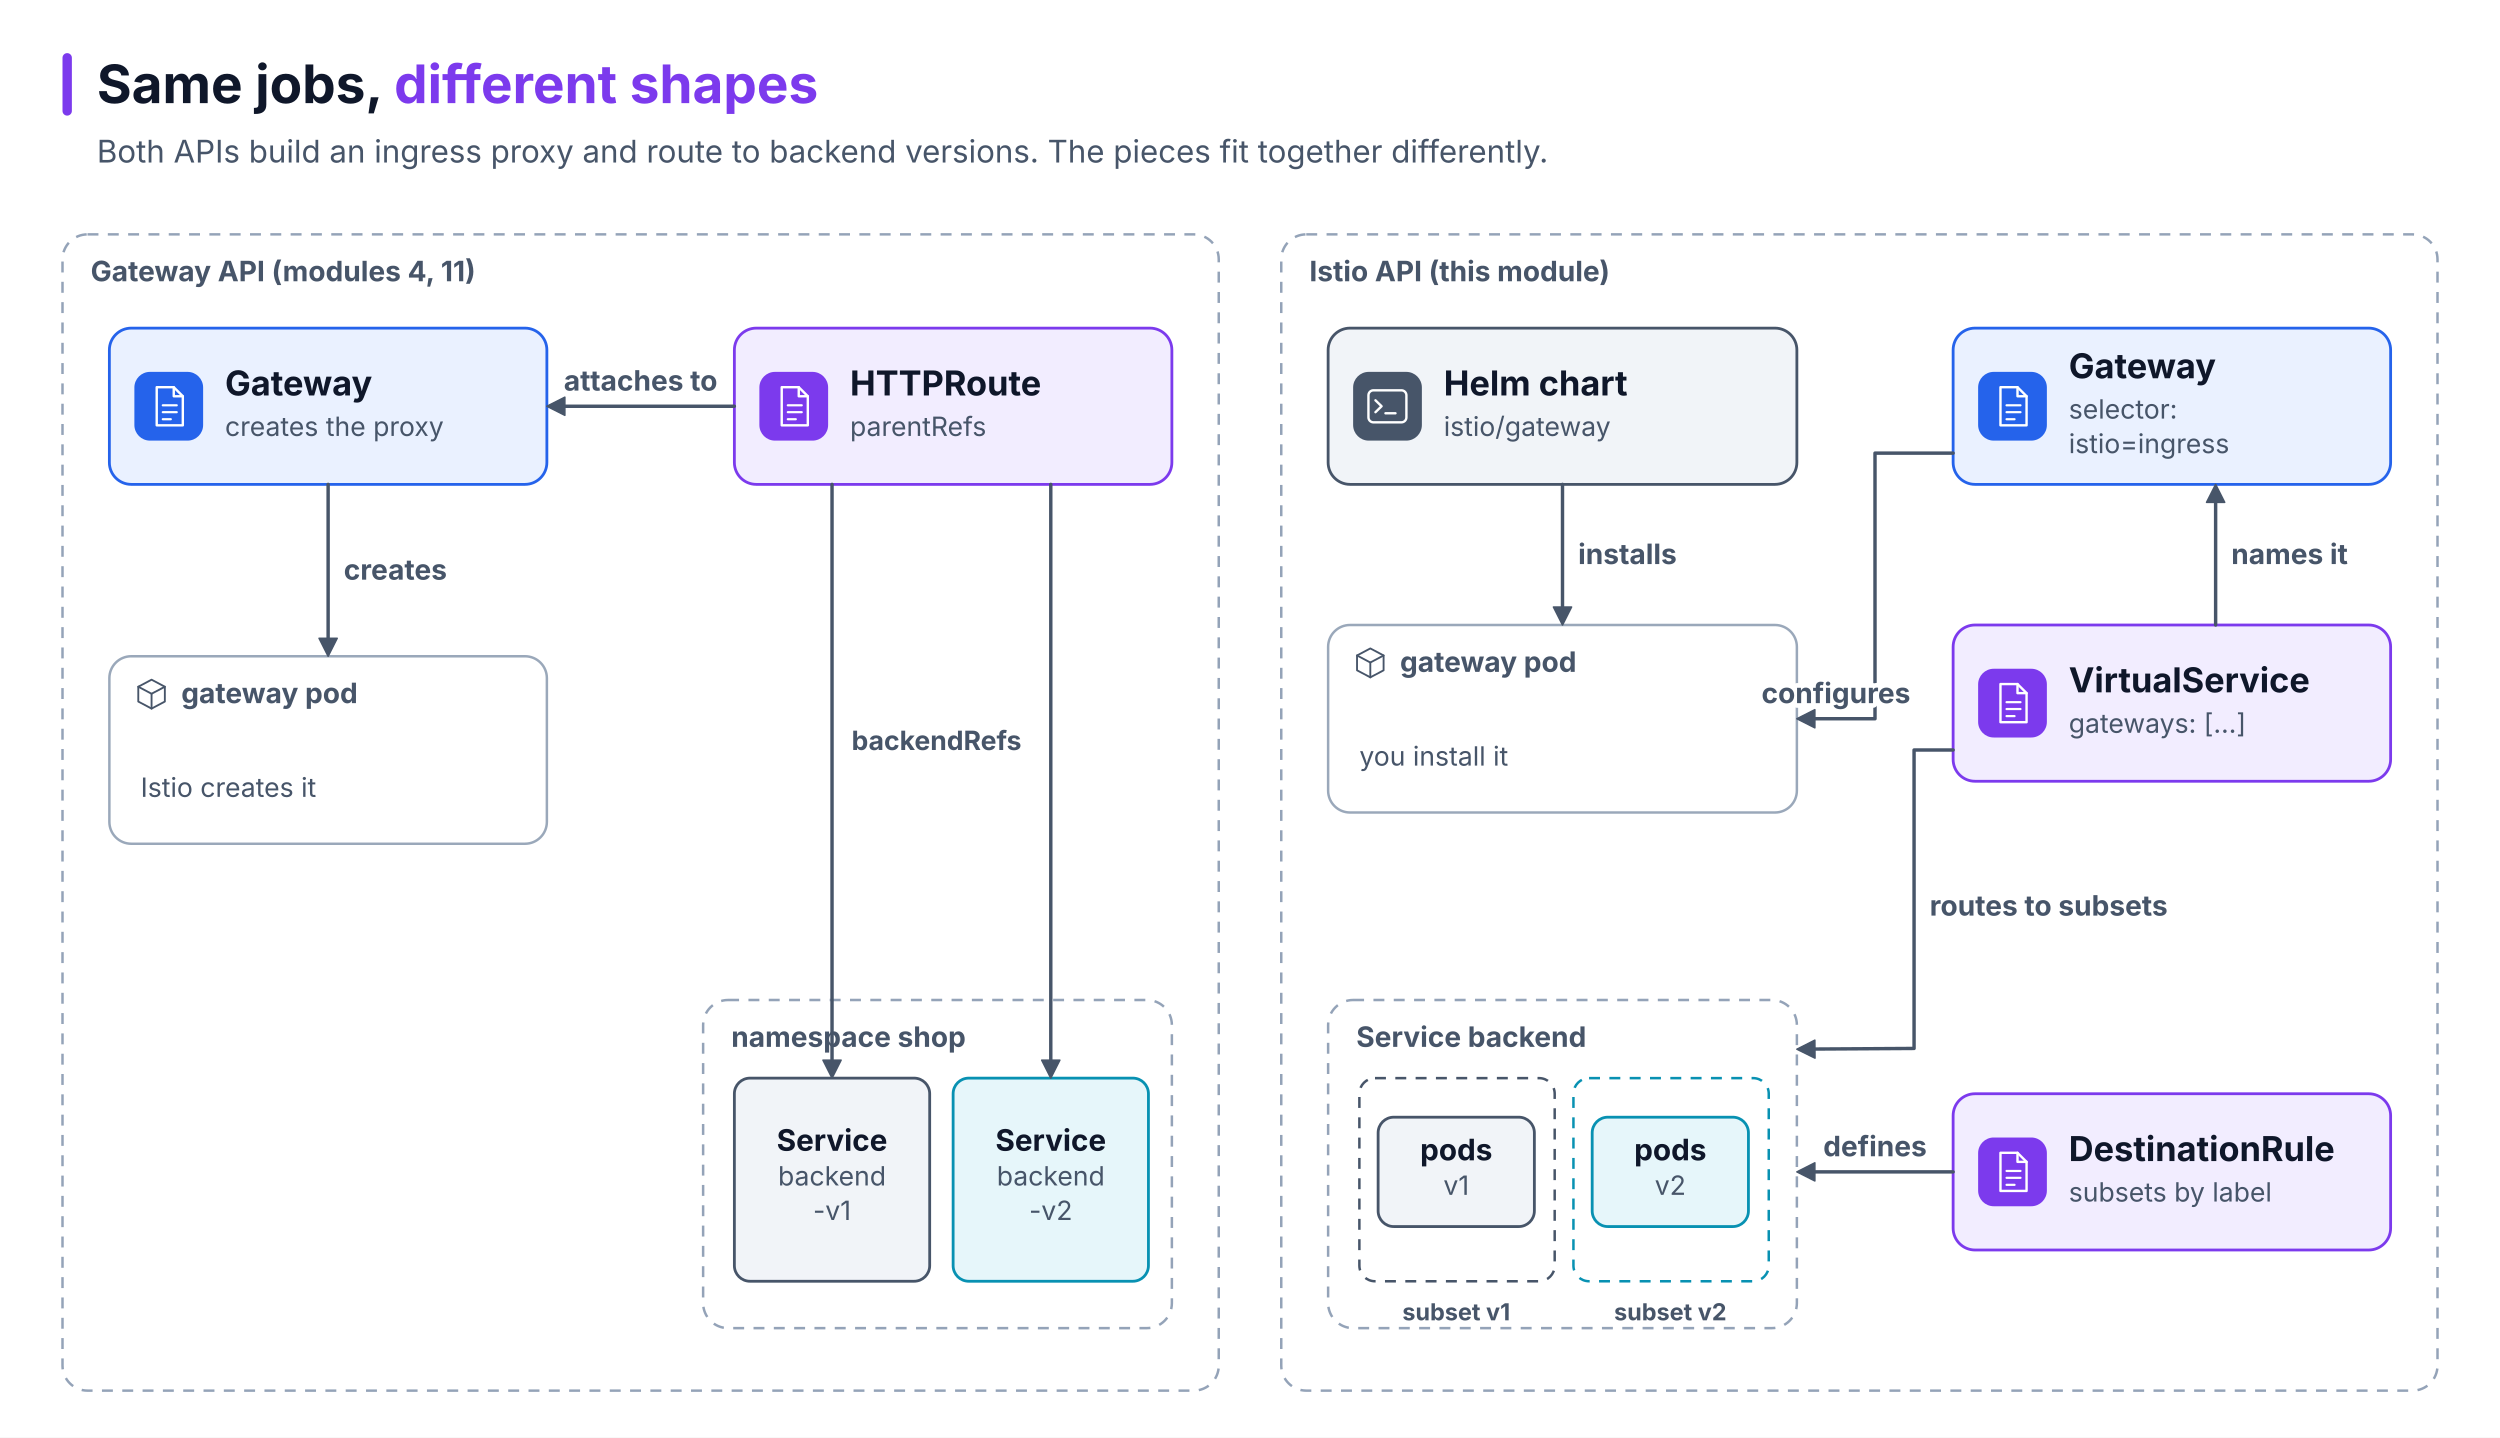
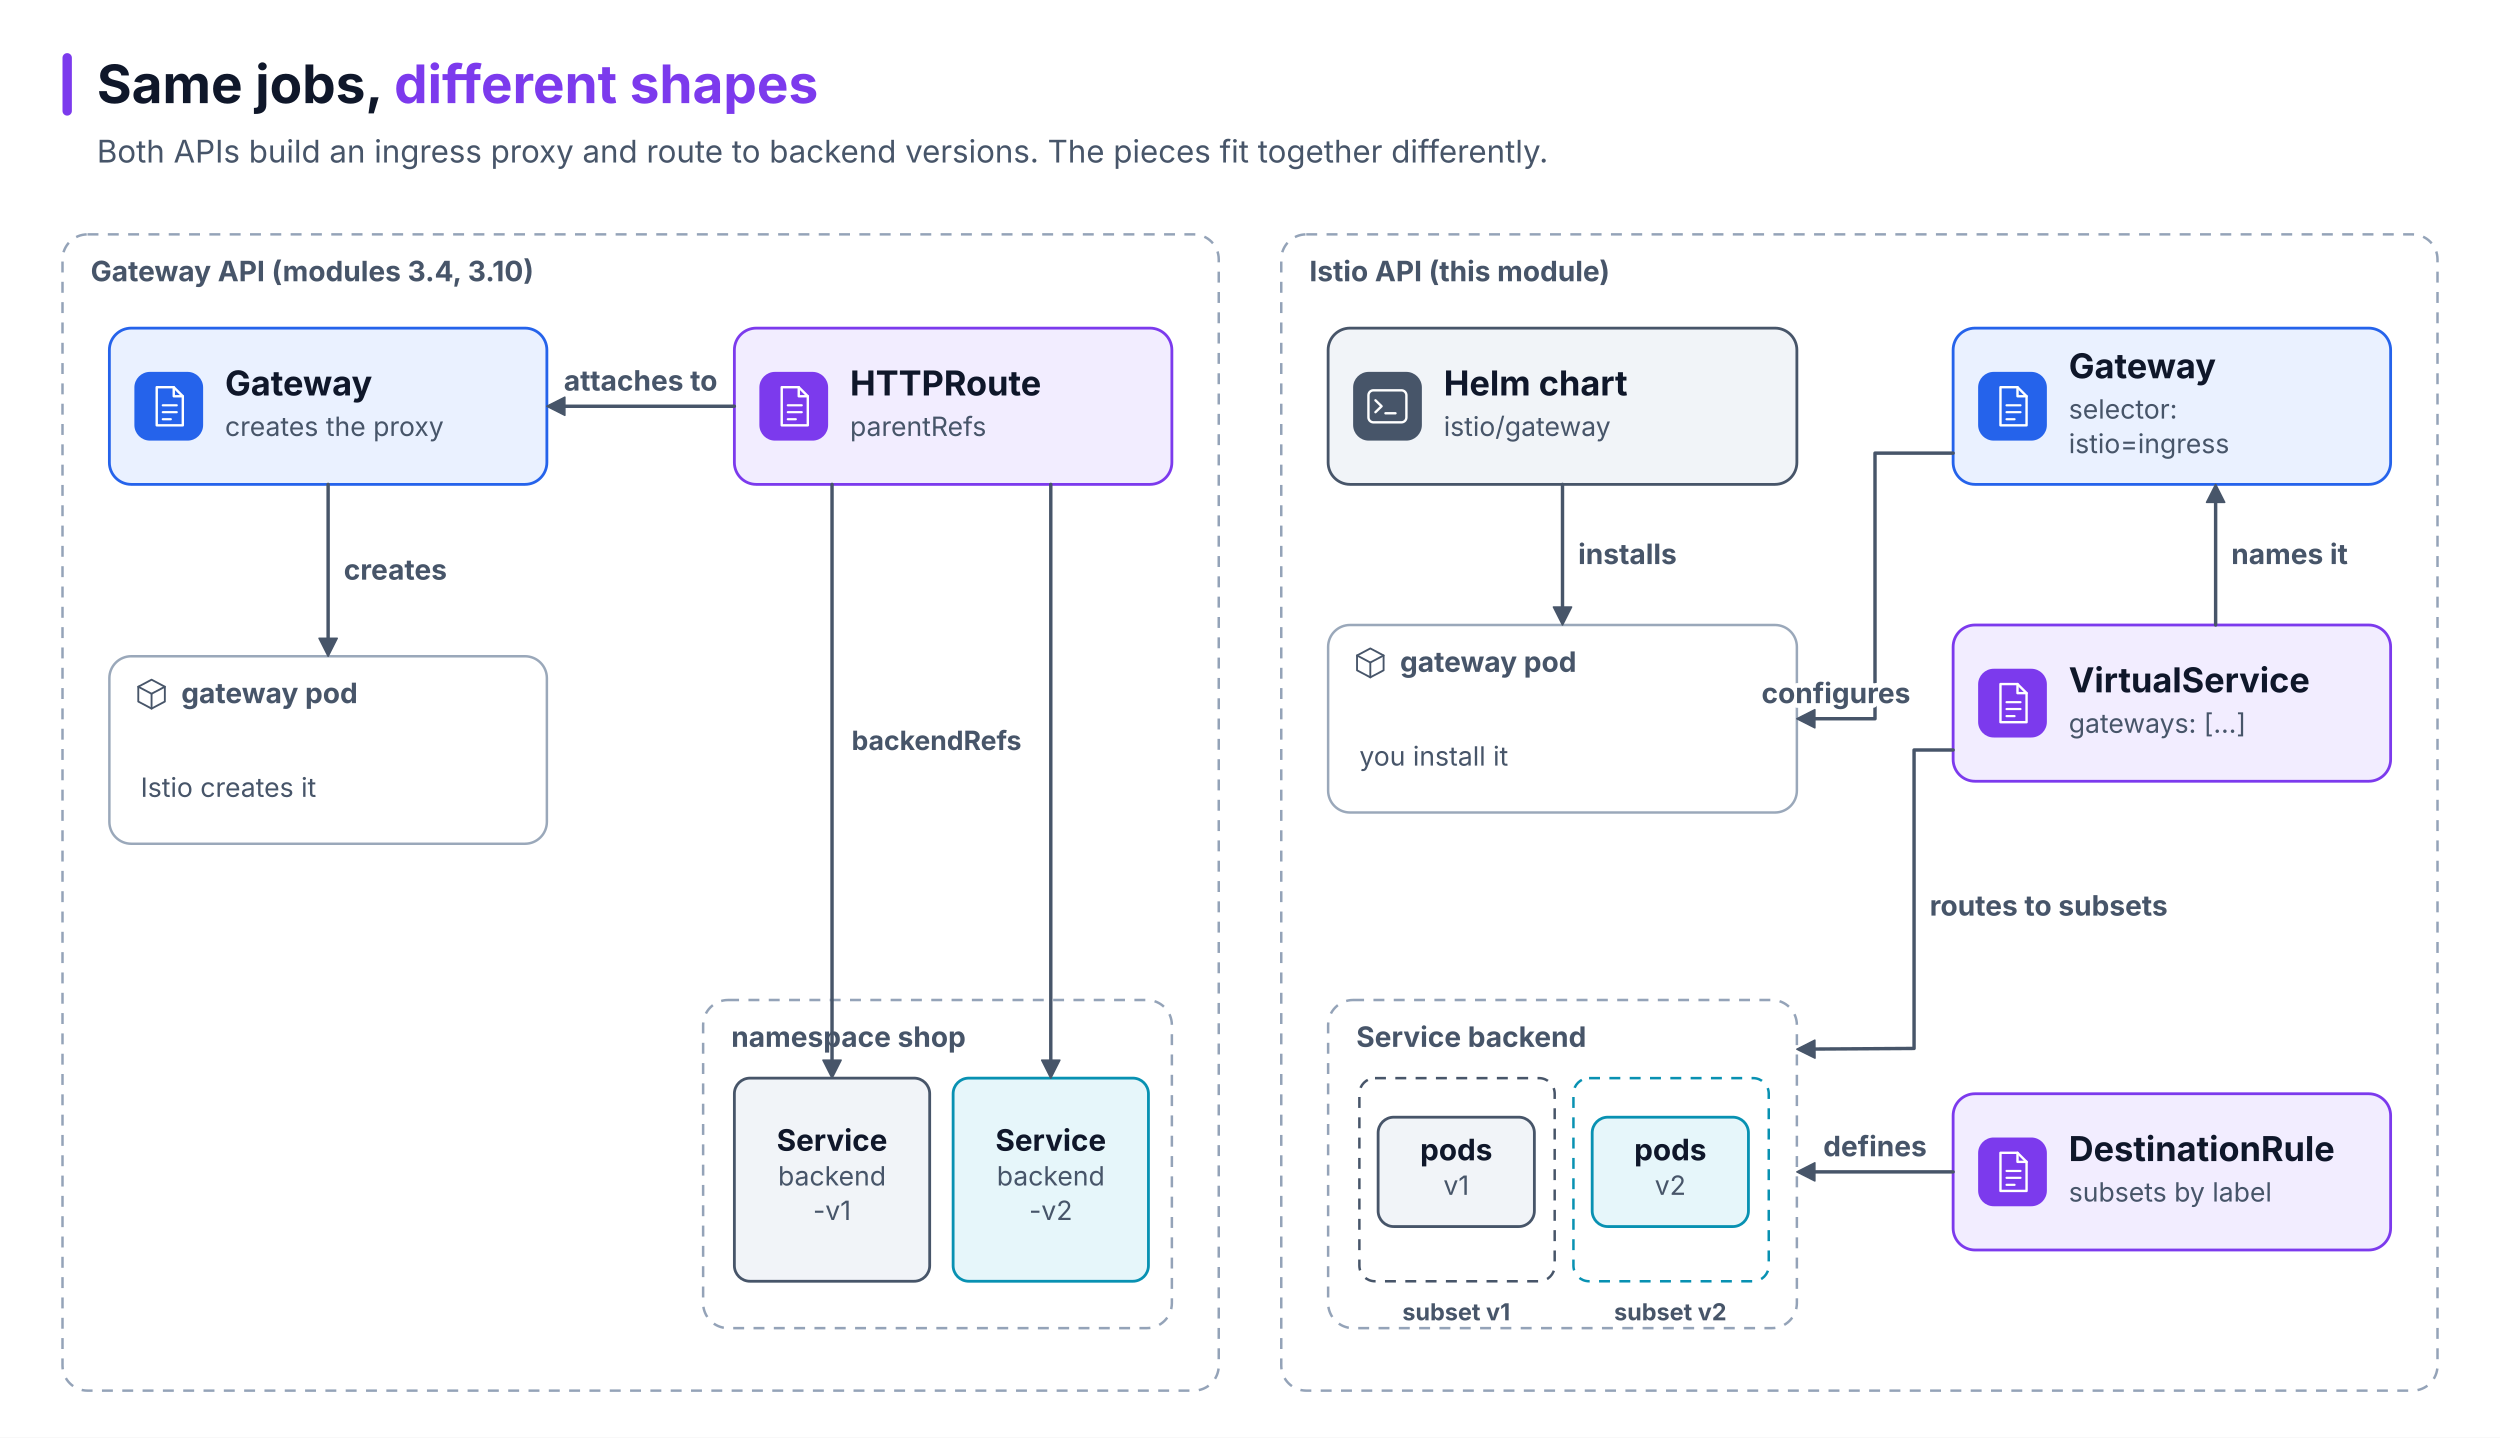
<svg xmlns="http://www.w3.org/2000/svg" width="1600" height="920" viewBox="0 0 1600 920" font-family="Inter, -apple-system, 'Segoe UI', Helvetica, Arial, sans-serif">
  <rect width="1600" height="920" fill="#ffffff" />
  <rect x="40.0" y="34.0" width="6.0" height="40.0" rx="3.0" fill="#7c3aed" stroke="none" />
  <text x="62" y="66" font-size="34" font-weight="700" fill="#0f172a">Same jobs, <tspan fill="#7c3aed">different shapes</tspan>
  </text>
  <text x="62.0" y="104.0" font-size="20.0" fill="#475569" text-anchor="start">Both APIs build an ingress proxy and route to backend versions. The pieces fit together differently.</text>
  <rect x="40.0" y="150.0" width="740.0" height="740.0" rx="16.0" fill="none" stroke="#94a3b8" stroke-width="1.6" stroke-dasharray="7 6" />
-   <text x="58.0" y="180.0" font-size="18.0" fill="#475569" font-weight="700" text-anchor="start">Gateway API (modules 4, 11)</text>
+   <text x="58.0" y="180.0" font-size="18.0" fill="#475569" font-weight="700" text-anchor="start">Gateway API (modules 3.4, 3.10)</text>
  <rect x="70.0" y="210.0" width="280.0" height="100.0" rx="14.0" fill="#eaf1ff" stroke="#2563eb" stroke-width="1.8" />
  <rect x="86.0" y="238.0" width="44.0" height="44.0" rx="10.0" fill="#2563eb" stroke="none" />
  <polygon points="100.3,247.8 111.2,247.8 117.0,253.6 117.0,272.2 100.3,272.2" fill="none" stroke="#ffffff" stroke-width="1.54" stroke-linejoin="round" />
  <polyline points="111.2,247.8 111.2,253.6 117.0,253.6" fill="none" stroke="#ffffff" stroke-width="1.54" stroke-linecap="round" stroke-linejoin="round" />
  <polyline points="104.2,259.4 113.1,259.4" fill="none" stroke="#ffffff" stroke-width="1.41" stroke-linecap="round" stroke-linejoin="round" />
  <polyline points="104.2,263.8 113.1,263.8" fill="none" stroke="#ffffff" stroke-width="1.41" stroke-linecap="round" stroke-linejoin="round" />
  <polyline points="104.2,268.3 109.3,268.3" fill="none" stroke="#ffffff" stroke-width="1.41" stroke-linecap="round" stroke-linejoin="round" />
  <text x="144.0" y="253.1" font-size="22.0" fill="#0f172a" font-weight="700" text-anchor="start">Gateway</text>
  <text x="144.0" y="279.0" font-size="17.0" fill="#475569" text-anchor="start">creates the proxy</text>
  <rect x="470.0" y="210.0" width="280.0" height="100.0" rx="14.0" fill="#f2edff" stroke="#7c3aed" stroke-width="1.8" />
  <rect x="486.0" y="238.0" width="44.0" height="44.0" rx="10.0" fill="#7c3aed" stroke="none" />
  <polygon points="500.3,247.8 511.2,247.8 517.0,253.6 517.0,272.2 500.3,272.2" fill="none" stroke="#ffffff" stroke-width="1.54" stroke-linejoin="round" />
  <polyline points="511.2,247.8 511.2,253.6 517.0,253.6" fill="none" stroke="#ffffff" stroke-width="1.54" stroke-linecap="round" stroke-linejoin="round" />
  <polyline points="504.2,259.4 513.1,259.4" fill="none" stroke="#ffffff" stroke-width="1.41" stroke-linecap="round" stroke-linejoin="round" />
  <polyline points="504.2,263.8 513.1,263.8" fill="none" stroke="#ffffff" stroke-width="1.41" stroke-linecap="round" stroke-linejoin="round" />
  <polyline points="504.2,268.3 509.3,268.3" fill="none" stroke="#ffffff" stroke-width="1.41" stroke-linecap="round" stroke-linejoin="round" />
  <text x="544.0" y="253.1" font-size="22.0" fill="#0f172a" font-weight="700" text-anchor="start">HTTPRoute</text>
  <text x="544.0" y="279.0" font-size="17.0" fill="#475569" text-anchor="start">parentRefs</text>
  <rect x="70.0" y="420.0" width="280.0" height="120.0" rx="14.0" fill="#ffffff" stroke="#9aa8ba" stroke-width="1.6" />
  <polygon points="97.0,435.0 105.5,439.5 105.5,449.0 97.0,453.5 88.5,449.0 88.5,439.5" fill="none" stroke="#475569" stroke-width="1.20" stroke-linejoin="round" />
  <polyline points="88.5,439.5 97.0,444.0 105.5,439.5" fill="none" stroke="#475569" stroke-width="1.20" stroke-linecap="round" stroke-linejoin="round" />
  <polyline points="97.0,444.0 97.0,453.5" fill="none" stroke="#475569" stroke-width="1.20" stroke-linecap="round" stroke-linejoin="round" />
  <text x="116.0" y="450.0" font-size="18.0" fill="#475569" font-weight="700" text-anchor="start">gateway pod</text>
  <text x="90.0" y="510.0" font-size="17.0" fill="#475569" text-anchor="start">Istio creates it</text>
  <polyline points="210.0,310.0 210.0,410.5" fill="none" stroke="#475569" stroke-width="2.20" stroke-linecap="round" stroke-linejoin="round" />
  <polygon points="210.0,420.0 204.2,408.5 215.8,408.5" fill="#475569" stroke="#475569" stroke-width="1" stroke-linejoin="round" />
  <text x="220.0" y="371.0" font-size="18.0" fill="#475569" font-weight="700" stroke="#ffffff" stroke-width="6" stroke-linejoin="round" paint-order="stroke" text-anchor="start">creates</text>
  <polyline points="470.0,260.0 359.5,260.0" fill="none" stroke="#475569" stroke-width="2.20" stroke-linecap="round" stroke-linejoin="round" />
  <polygon points="350.0,260.0 361.5,254.2 361.5,265.8" fill="#475569" stroke="#475569" stroke-width="1" stroke-linejoin="round" />
  <text x="410.0" y="250.0" font-size="18.0" fill="#475569" font-weight="700" stroke="#ffffff" stroke-width="6" stroke-linejoin="round" paint-order="stroke" text-anchor="middle">attaches to</text>
  <rect x="450.0" y="640.0" width="300.0" height="210.0" rx="16.0" fill="none" stroke="#94a3b8" stroke-width="1.6" stroke-dasharray="7 6" />
  <text x="468.0" y="670.0" font-size="18.0" fill="#475569" font-weight="700" text-anchor="start">namespace shop</text>
  <rect x="470.0" y="690.0" width="125.0" height="130.0" rx="10.0" fill="#f1f4f8" stroke="#475569" stroke-width="1.8" />
  <text x="532.5" y="736.5" font-size="19.0" fill="#0f172a" font-weight="700" text-anchor="middle">Service</text>
  <text x="532.5" y="758.7" font-size="17.0" fill="#475569" text-anchor="middle">backend</text>
  <text x="532.5" y="780.8" font-size="17.0" fill="#475569" text-anchor="middle">-v1</text>
  <rect x="610.0" y="690.0" width="125.0" height="130.0" rx="10.0" fill="#e6f6fa" stroke="#0891b2" stroke-width="1.8" />
  <text x="672.5" y="736.5" font-size="19.0" fill="#0f172a" font-weight="700" text-anchor="middle">Service</text>
  <text x="672.5" y="758.7" font-size="17.0" fill="#475569" text-anchor="middle">backend</text>
  <text x="672.5" y="780.8" font-size="17.0" fill="#475569" text-anchor="middle">-v2</text>
  <polyline points="532.5,310.0 532.5,680.5" fill="none" stroke="#475569" stroke-width="2.20" stroke-linecap="round" stroke-linejoin="round" />
  <polygon points="532.5,690.0 526.7,678.5 538.3,678.5" fill="#475569" stroke="#475569" stroke-width="1" stroke-linejoin="round" />
  <polyline points="672.5,310.0 672.5,680.5" fill="none" stroke="#475569" stroke-width="2.20" stroke-linecap="round" stroke-linejoin="round" />
  <polygon points="672.5,690.0 666.7,678.5 678.3,678.5" fill="#475569" stroke="#475569" stroke-width="1" stroke-linejoin="round" />
  <text x="545.0" y="480.0" font-size="17.0" fill="#475569" font-weight="700" stroke="#ffffff" stroke-width="6" stroke-linejoin="round" paint-order="stroke" text-anchor="start">backendRefs</text>
  <rect x="820.0" y="150.0" width="740.0" height="740.0" rx="16.0" fill="none" stroke="#94a3b8" stroke-width="1.6" stroke-dasharray="7 6" />
  <text x="838.0" y="180.0" font-size="18.0" fill="#475569" font-weight="700" text-anchor="start">Istio API (this module)</text>
  <rect x="850.0" y="210.0" width="300.0" height="100.0" rx="14.0" fill="#f1f4f8" stroke="#475569" stroke-width="1.8" />
  <rect x="866.0" y="238.0" width="44.0" height="44.0" rx="10.0" fill="#475569" stroke="none" />
  <rect x="875.8" y="249.8" width="24.3" height="20.5" rx="3.2" fill="none" stroke="#ffffff" stroke-width="1.536" />
  <polyline points="880.3,256.2 884.2,260.0 880.3,263.8" fill="none" stroke="#ffffff" stroke-width="1.54" stroke-linecap="round" stroke-linejoin="round" />
  <polyline points="886.7,264.5 893.1,264.5" fill="none" stroke="#ffffff" stroke-width="1.54" stroke-linecap="round" stroke-linejoin="round" />
  <text x="924.0" y="253.1" font-size="22.0" fill="#0f172a" font-weight="700" text-anchor="start">Helm chart</text>
  <text x="924.0" y="279.0" font-size="17.0" fill="#475569" text-anchor="start">istio/gateway</text>
  <rect x="1250.0" y="210.0" width="280.0" height="100.0" rx="14.0" fill="#eaf1ff" stroke="#2563eb" stroke-width="1.8" />
  <rect x="1266.0" y="238.0" width="44.0" height="44.0" rx="10.0" fill="#2563eb" stroke="none" />
  <polygon points="1280.3,247.8 1291.2,247.8 1297.0,253.6 1297.0,272.2 1280.3,272.2" fill="none" stroke="#ffffff" stroke-width="1.54" stroke-linejoin="round" />
  <polyline points="1291.2,247.8 1291.2,253.6 1297.0,253.6" fill="none" stroke="#ffffff" stroke-width="1.54" stroke-linecap="round" stroke-linejoin="round" />
  <polyline points="1284.2,259.4 1293.1,259.4" fill="none" stroke="#ffffff" stroke-width="1.41" stroke-linecap="round" stroke-linejoin="round" />
  <polyline points="1284.2,263.8 1293.1,263.8" fill="none" stroke="#ffffff" stroke-width="1.41" stroke-linecap="round" stroke-linejoin="round" />
  <polyline points="1284.2,268.3 1289.3,268.3" fill="none" stroke="#ffffff" stroke-width="1.41" stroke-linecap="round" stroke-linejoin="round" />
  <text x="1324.0" y="242.1" font-size="22.0" fill="#0f172a" font-weight="700" text-anchor="start">Gateway</text>
  <text x="1324.0" y="267.9" font-size="17.0" fill="#475569" text-anchor="start">selector:</text>
  <text x="1324.0" y="290.0" font-size="17.0" fill="#475569" text-anchor="start">istio=ingress</text>
  <rect x="850.0" y="400.0" width="300.0" height="120.0" rx="14.0" fill="#ffffff" stroke="#9aa8ba" stroke-width="1.6" />
  <polygon points="877.0,415.0 885.5,419.5 885.5,429.0 877.0,433.5 868.5,429.0 868.5,419.5" fill="none" stroke="#475569" stroke-width="1.20" stroke-linejoin="round" />
  <polyline points="868.5,419.5 877.0,424.0 885.5,419.5" fill="none" stroke="#475569" stroke-width="1.20" stroke-linecap="round" stroke-linejoin="round" />
  <polyline points="877.0,424.0 877.0,433.5" fill="none" stroke="#475569" stroke-width="1.20" stroke-linecap="round" stroke-linejoin="round" />
  <text x="896.0" y="430.0" font-size="18.0" fill="#475569" font-weight="700" text-anchor="start">gateway pod</text>
  <text x="870.0" y="490.0" font-size="17.0" fill="#475569" text-anchor="start">you install it</text>
  <polyline points="1000.0,310.0 1000.0,390.5" fill="none" stroke="#475569" stroke-width="2.20" stroke-linecap="round" stroke-linejoin="round" />
  <polygon points="1000.0,400.0 994.2,388.5 1005.8,388.5" fill="#475569" stroke="#475569" stroke-width="1" stroke-linejoin="round" />
  <text x="1010.0" y="361.0" font-size="18.0" fill="#475569" font-weight="700" stroke="#ffffff" stroke-width="6" stroke-linejoin="round" paint-order="stroke" text-anchor="start">installs</text>
  <polyline points="1250.0,290.0 1200.0,290.0 1200.0,460.0 1159.5,460.0" fill="none" stroke="#475569" stroke-width="2.20" stroke-linecap="round" stroke-linejoin="round" />
  <polygon points="1150.0,460.0 1161.5,454.2 1161.5,465.8" fill="#475569" stroke="#475569" stroke-width="1" stroke-linejoin="round" />
  <text x="1175.0" y="450.0" font-size="18.0" fill="#475569" font-weight="700" stroke="#ffffff" stroke-width="6" stroke-linejoin="round" paint-order="stroke" text-anchor="middle">configures</text>
  <rect x="1250.0" y="400.0" width="280.0" height="100.0" rx="14.0" fill="#f2edff" stroke="#7c3aed" stroke-width="1.8" />
  <rect x="1266.0" y="428.0" width="44.0" height="44.0" rx="10.0" fill="#7c3aed" stroke="none" />
  <polygon points="1280.3,437.8 1291.2,437.8 1297.0,443.6 1297.0,462.2 1280.3,462.2" fill="none" stroke="#ffffff" stroke-width="1.54" stroke-linejoin="round" />
  <polyline points="1291.2,437.8 1291.2,443.6 1297.0,443.6" fill="none" stroke="#ffffff" stroke-width="1.54" stroke-linecap="round" stroke-linejoin="round" />
  <polyline points="1284.2,449.4 1293.1,449.4" fill="none" stroke="#ffffff" stroke-width="1.41" stroke-linecap="round" stroke-linejoin="round" />
  <polyline points="1284.2,453.8 1293.1,453.8" fill="none" stroke="#ffffff" stroke-width="1.41" stroke-linecap="round" stroke-linejoin="round" />
  <polyline points="1284.2,458.3 1289.3,458.3" fill="none" stroke="#ffffff" stroke-width="1.41" stroke-linecap="round" stroke-linejoin="round" />
  <text x="1324.0" y="443.1" font-size="22.0" fill="#0f172a" font-weight="700" text-anchor="start">VirtualService</text>
  <text x="1324.0" y="469.0" font-size="17.0" fill="#475569" text-anchor="start">gateways: [...]</text>
  <polyline points="1418.0,400.0 1418.0,319.5" fill="none" stroke="#475569" stroke-width="2.20" stroke-linecap="round" stroke-linejoin="round" />
  <polygon points="1418.0,310.0 1423.8,321.5 1412.2,321.5" fill="#475569" stroke="#475569" stroke-width="1" stroke-linejoin="round" />
  <text x="1428.0" y="361.0" font-size="18.0" fill="#475569" font-weight="700" stroke="#ffffff" stroke-width="6" stroke-linejoin="round" paint-order="stroke" text-anchor="start">names it</text>
  <rect x="850.0" y="640.0" width="300.0" height="210.0" rx="16.0" fill="none" stroke="#94a3b8" stroke-width="1.6" stroke-dasharray="7 6" />
  <text x="868.0" y="670.0" font-size="18.0" fill="#475569" font-weight="700" text-anchor="start">Service backend</text>
  <rect x="870.0" y="690.0" width="125.0" height="130.0" rx="10.0" fill="none" stroke="#475569" stroke-width="1.6" stroke-dasharray="7 6" />
  <rect x="882.0" y="715.0" width="100.0" height="70.0" rx="10.0" fill="#f1f4f8" stroke="#475569" stroke-width="1.8" />
  <text x="932.0" y="742.6" font-size="19.0" fill="#0f172a" font-weight="700" text-anchor="middle">pods</text>
  <text x="932.0" y="764.7" font-size="17.0" fill="#475569" text-anchor="middle">v1</text>
  <rect x="1007.0" y="690.0" width="125.0" height="130.0" rx="10.0" fill="none" stroke="#0891b2" stroke-width="1.6" stroke-dasharray="7 6" />
  <rect x="1019.0" y="715.0" width="100.0" height="70.0" rx="10.0" fill="#e6f6fa" stroke="#0891b2" stroke-width="1.8" />
  <text x="1069.0" y="742.6" font-size="19.0" fill="#0f172a" font-weight="700" text-anchor="middle">pods</text>
  <text x="1069.0" y="764.7" font-size="17.0" fill="#475569" text-anchor="middle">v2</text>
  <text x="932.0" y="845.0" font-size="15.0" fill="#475569" font-weight="700" text-anchor="middle">subset v1</text>
  <text x="1069.0" y="845.0" font-size="15.0" fill="#475569" font-weight="700" text-anchor="middle">subset v2</text>
  <rect x="1250.0" y="700.0" width="280.0" height="100.0" rx="14.0" fill="#f2edff" stroke="#7c3aed" stroke-width="1.8" />
  <rect x="1266.0" y="728.0" width="44.0" height="44.0" rx="10.0" fill="#7c3aed" stroke="none" />
  <polygon points="1280.3,737.8 1291.2,737.8 1297.0,743.6 1297.0,762.2 1280.3,762.2" fill="none" stroke="#ffffff" stroke-width="1.54" stroke-linejoin="round" />
  <polyline points="1291.2,737.8 1291.2,743.6 1297.0,743.6" fill="none" stroke="#ffffff" stroke-width="1.54" stroke-linecap="round" stroke-linejoin="round" />
  <polyline points="1284.2,749.4 1293.1,749.4" fill="none" stroke="#ffffff" stroke-width="1.41" stroke-linecap="round" stroke-linejoin="round" />
  <polyline points="1284.2,753.8 1293.1,753.8" fill="none" stroke="#ffffff" stroke-width="1.41" stroke-linecap="round" stroke-linejoin="round" />
  <polyline points="1284.2,758.3 1289.3,758.3" fill="none" stroke="#ffffff" stroke-width="1.41" stroke-linecap="round" stroke-linejoin="round" />
  <text x="1324.0" y="743.1" font-size="22.0" fill="#0f172a" font-weight="700" text-anchor="start">DestinationRule</text>
  <text x="1324.0" y="769.0" font-size="17.0" fill="#475569" text-anchor="start">subsets by label</text>
  <polyline points="1250.0,480.0 1225.0,480.0 1225.0,671.0 1159.5,671.4" fill="none" stroke="#475569" stroke-width="2.20" stroke-linecap="round" stroke-linejoin="round" />
  <polygon points="1150.0,671.5 1161.5,665.7 1161.6,677.2" fill="#475569" stroke="#475569" stroke-width="1" stroke-linejoin="round" />
  <text x="1235.0" y="586.0" font-size="18.0" fill="#475569" font-weight="700" stroke="#ffffff" stroke-width="6" stroke-linejoin="round" paint-order="stroke" text-anchor="start">routes to subsets</text>
  <polyline points="1250.0,750.0 1159.5,750.0" fill="none" stroke="#475569" stroke-width="2.20" stroke-linecap="round" stroke-linejoin="round" />
  <polygon points="1150.0,750.0 1161.5,744.2 1161.5,755.8" fill="#475569" stroke="#475569" stroke-width="1" stroke-linejoin="round" />
  <text x="1200.0" y="740.0" font-size="18.0" fill="#475569" font-weight="700" stroke="#ffffff" stroke-width="6" stroke-linejoin="round" paint-order="stroke" text-anchor="middle">defines</text>
</svg>
